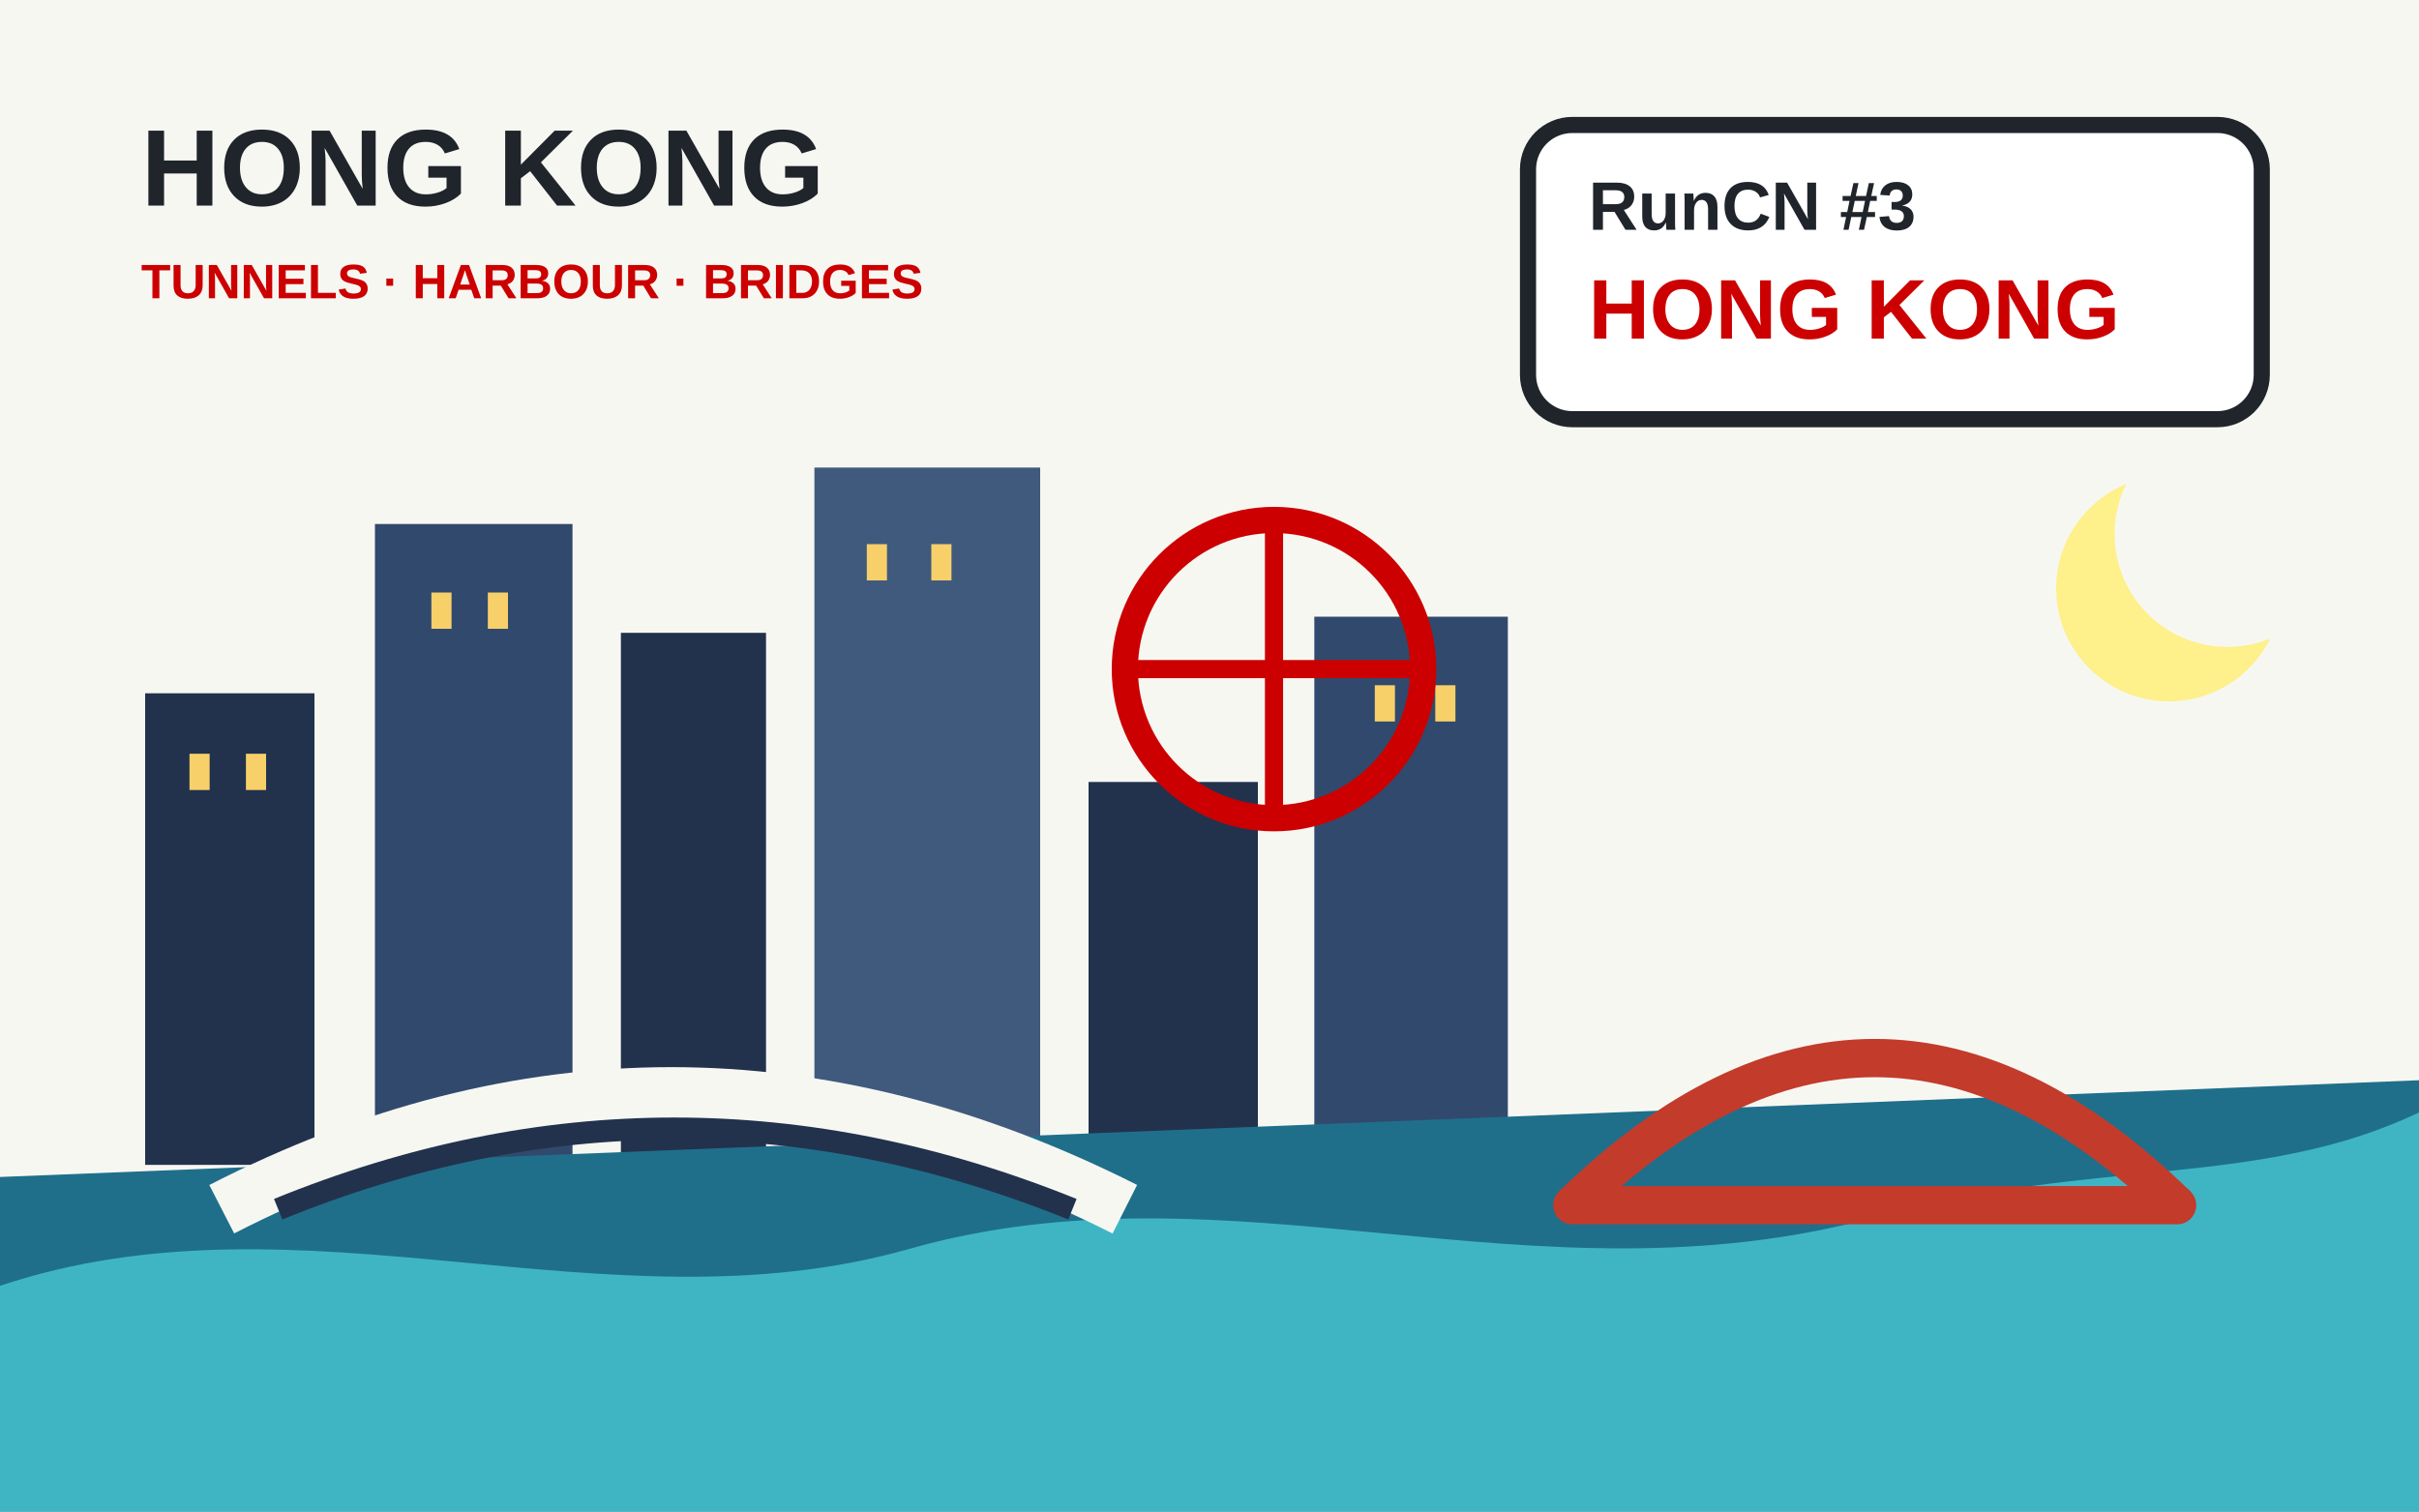
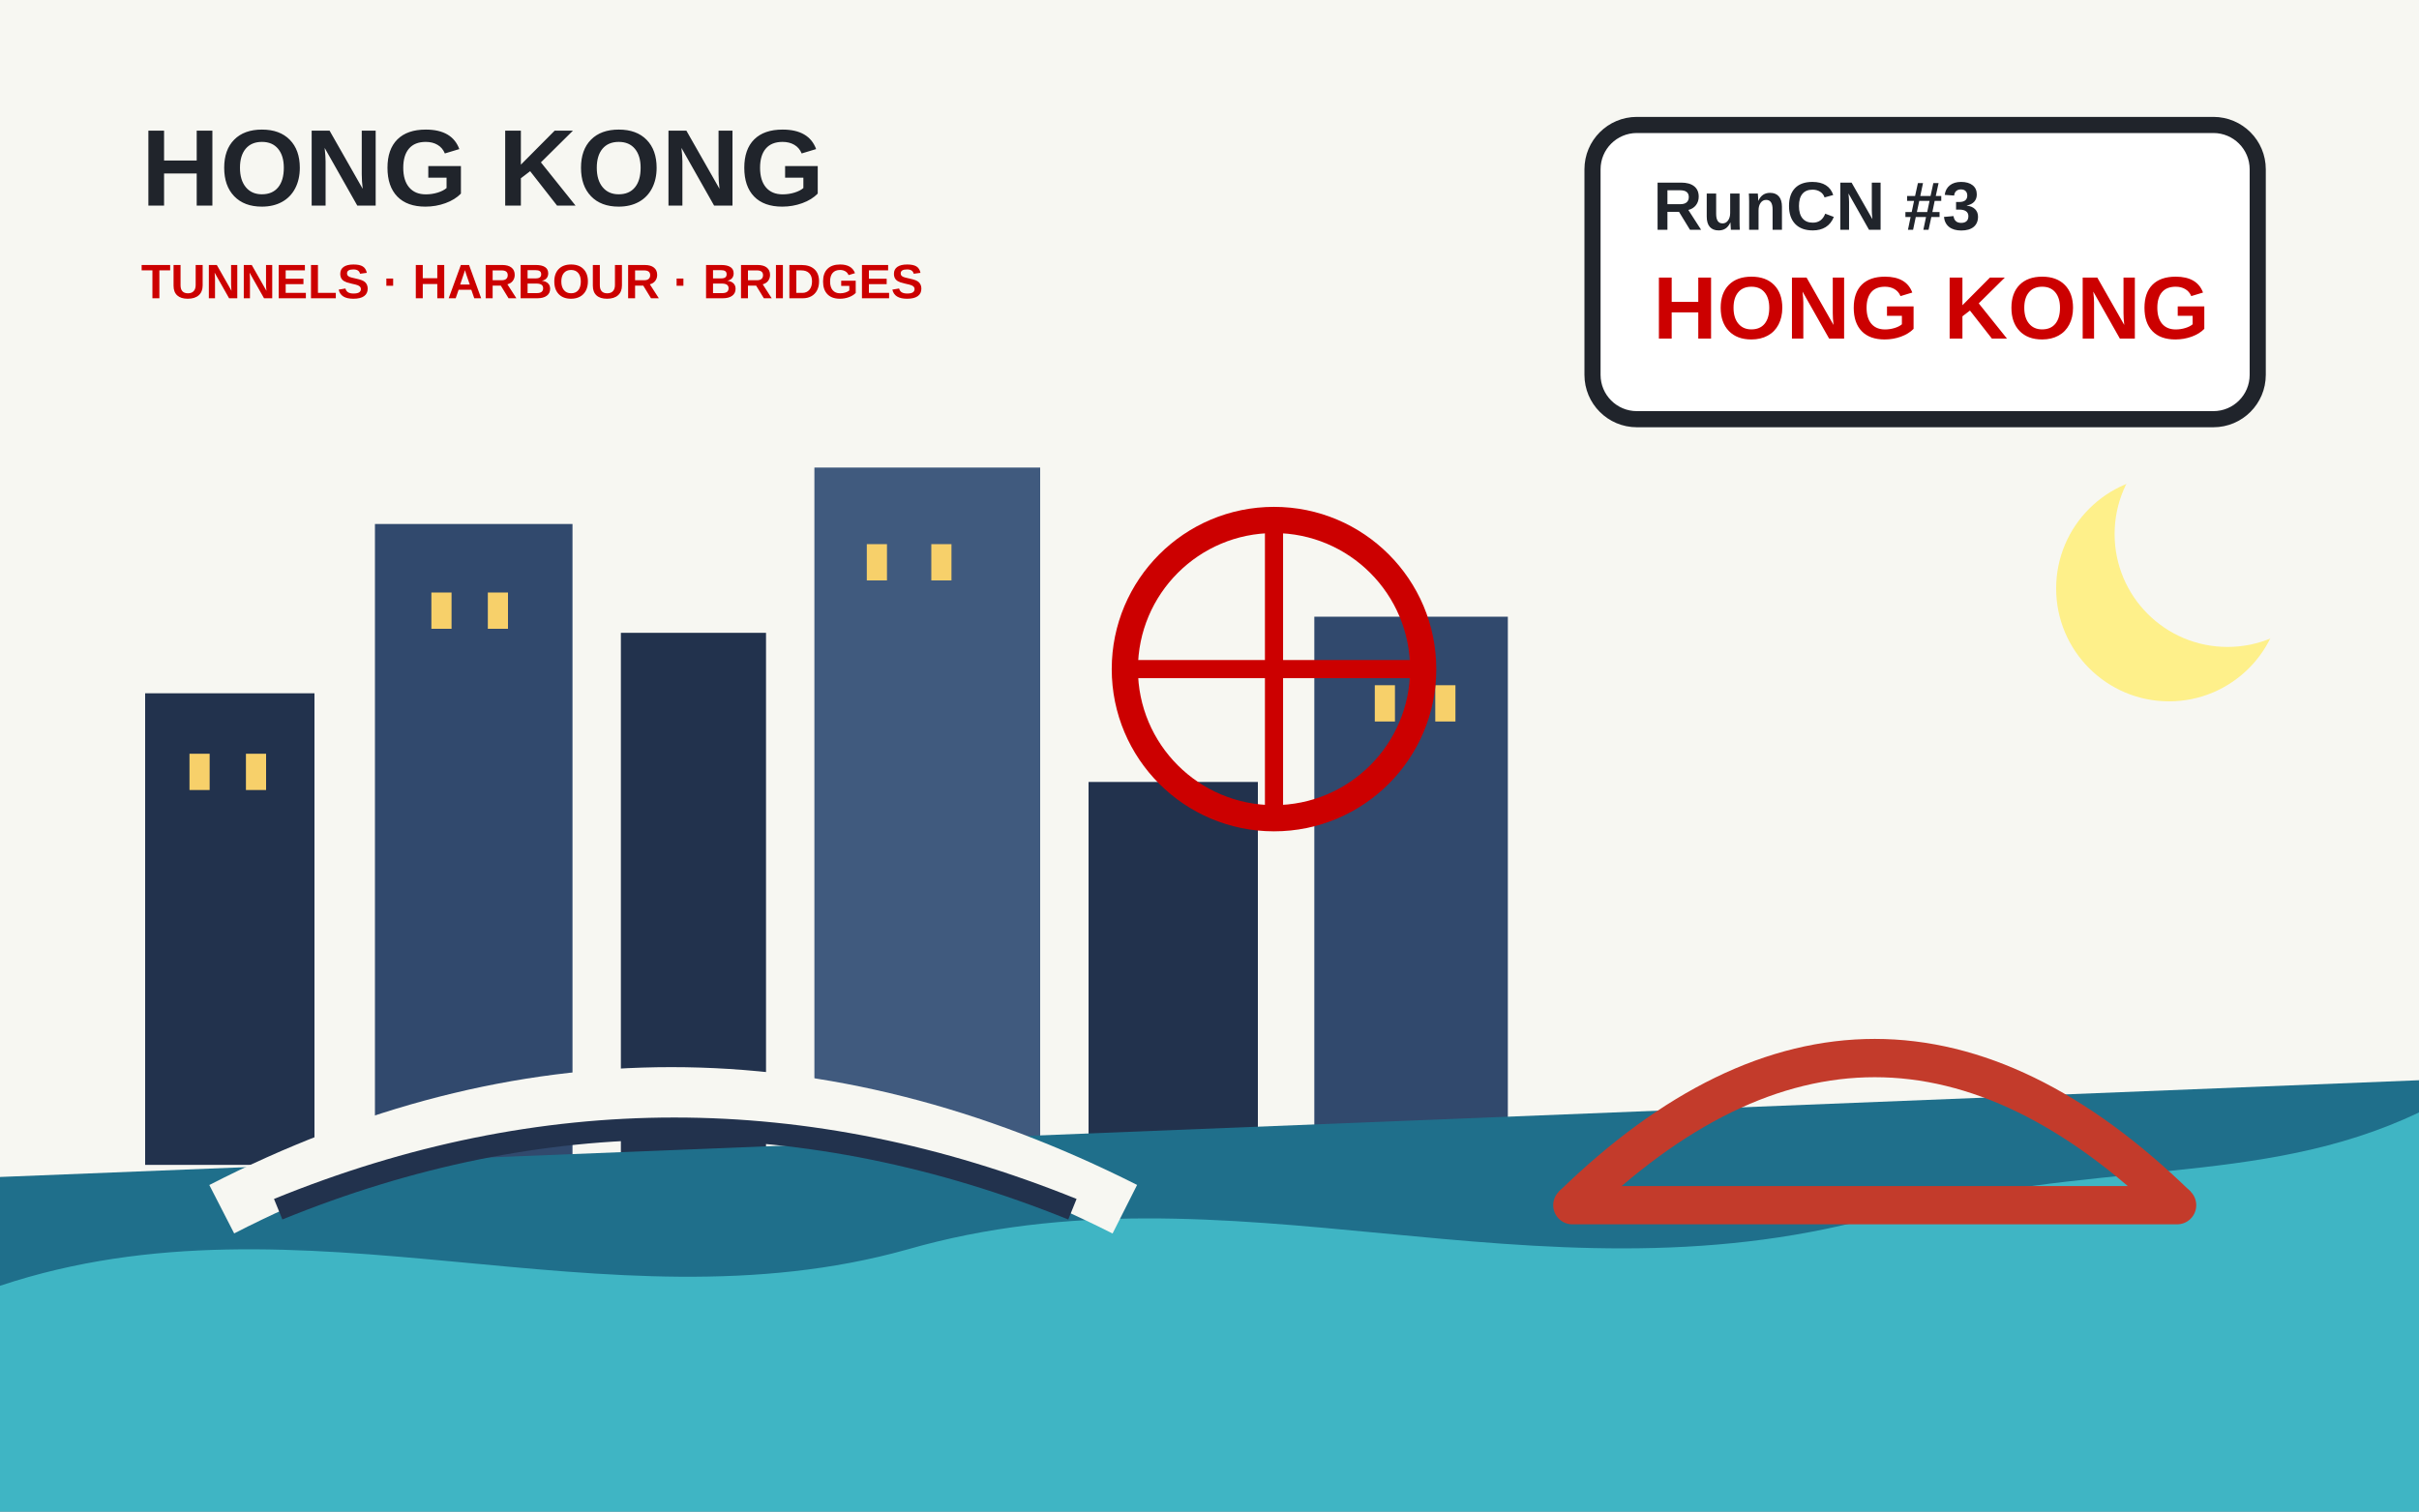
<svg xmlns="http://www.w3.org/2000/svg" viewBox="0 0 1200 750" role="img" aria-labelledby="title desc">
  <defs>
    <mask id="moon-mask">
      <rect width="1200" height="750" fill="white" />
      <circle cx="1105" cy="265" r="56" fill="black" />
    </mask>
  </defs>
  <rect width="1200" height="750" fill="#f7f7f2" />
  <g transform="translate(70 102)">
    <text x="0" y="0" font-family="Arial, Helvetica, sans-serif" font-size="54" font-weight="900" fill="#20242b">HONG KONG</text>
    <text x="0" y="46" font-family="Arial, Helvetica, sans-serif" font-size="24" font-weight="700" fill="#cc0000">TUNNELS · HARBOUR · BRIDGES</text>
  </g>
-   <rect x="758" y="62" width="364" height="146" rx="22" fill="#ffffff" stroke="#20242b" stroke-width="8" />
-   <text x="788" y="114" font-family="Arial, Helvetica, sans-serif" font-size="34" font-weight="900" fill="#20242b">RunCN #3</text>
-   <text x="788" y="168" font-family="Arial, Helvetica, sans-serif" font-size="42" font-weight="900" fill="#cc0000">HONG KONG</text>
+   <rect x="790" y="62" width="330" height="146" rx="22" fill="#ffffff" stroke="#20242b" stroke-width="8" />
+   <text x="820" y="114" font-family="Arial, Helvetica, sans-serif" font-size="34" font-weight="900" fill="#20242b">RunCN #3</text>
+   <text x="820" y="168" font-family="Arial, Helvetica, sans-serif" font-size="44" font-weight="900" fill="#cc0000">HONG KONG</text>
  <circle cx="1076" cy="292" r="56" fill="#fef08a" mask="url(#moon-mask)" />
  <rect x="72" y="344" width="84" height="234" fill="#22324d" />
  <rect x="186" y="260" width="98" height="318" fill="#31496d" />
  <rect x="308" y="314" width="72" height="264" fill="#22324d" />
  <rect x="404" y="232" width="112" height="346" fill="#405a7e" />
  <rect x="540" y="388" width="84" height="190" fill="#22324d" />
  <rect x="652" y="306" width="96" height="272" fill="#31496d" />
  <g fill="#f7d06a">
    <rect x="94" y="374" width="10" height="18" />
    <rect x="122" y="374" width="10" height="18" />
    <rect x="214" y="294" width="10" height="18" />
    <rect x="242" y="294" width="10" height="18" />
    <rect x="430" y="270" width="10" height="18" />
    <rect x="462" y="270" width="10" height="18" />
    <rect x="682" y="340" width="10" height="18" />
    <rect x="712" y="340" width="10" height="18" />
  </g>
  <circle cx="632" cy="332" r="74" fill="none" stroke="#cc0000" stroke-width="13" />
  <path d="M632 258 L632 406 M558 332 L706 332" stroke="#cc0000" stroke-width="9" />
  <path d="M0 584 L1200 536 L1200 750 L0 750 Z" fill="#1f6f8b" />
  <path d="M0 638 C150 588 300 662 450 620 C610 574 760 650 930 604 C1040 574 1120 590 1200 552 L1200 750 L0 750 Z" fill="#3fb5c4" />
  <path d="M110 600 Q332 486 558 600" stroke="#f7f7f2" stroke-width="27" fill="none" />
  <path d="M138 600 Q334 520 532 600" stroke="#22324d" stroke-width="11" fill="none" />
  <path d="M780 598 Q930 452 1080 598" stroke="#c33b2b" stroke-width="19" fill="none" />
  <path d="M780 598 L1080 598" stroke="#c33b2b" stroke-width="19" stroke-linecap="round" />
</svg>
